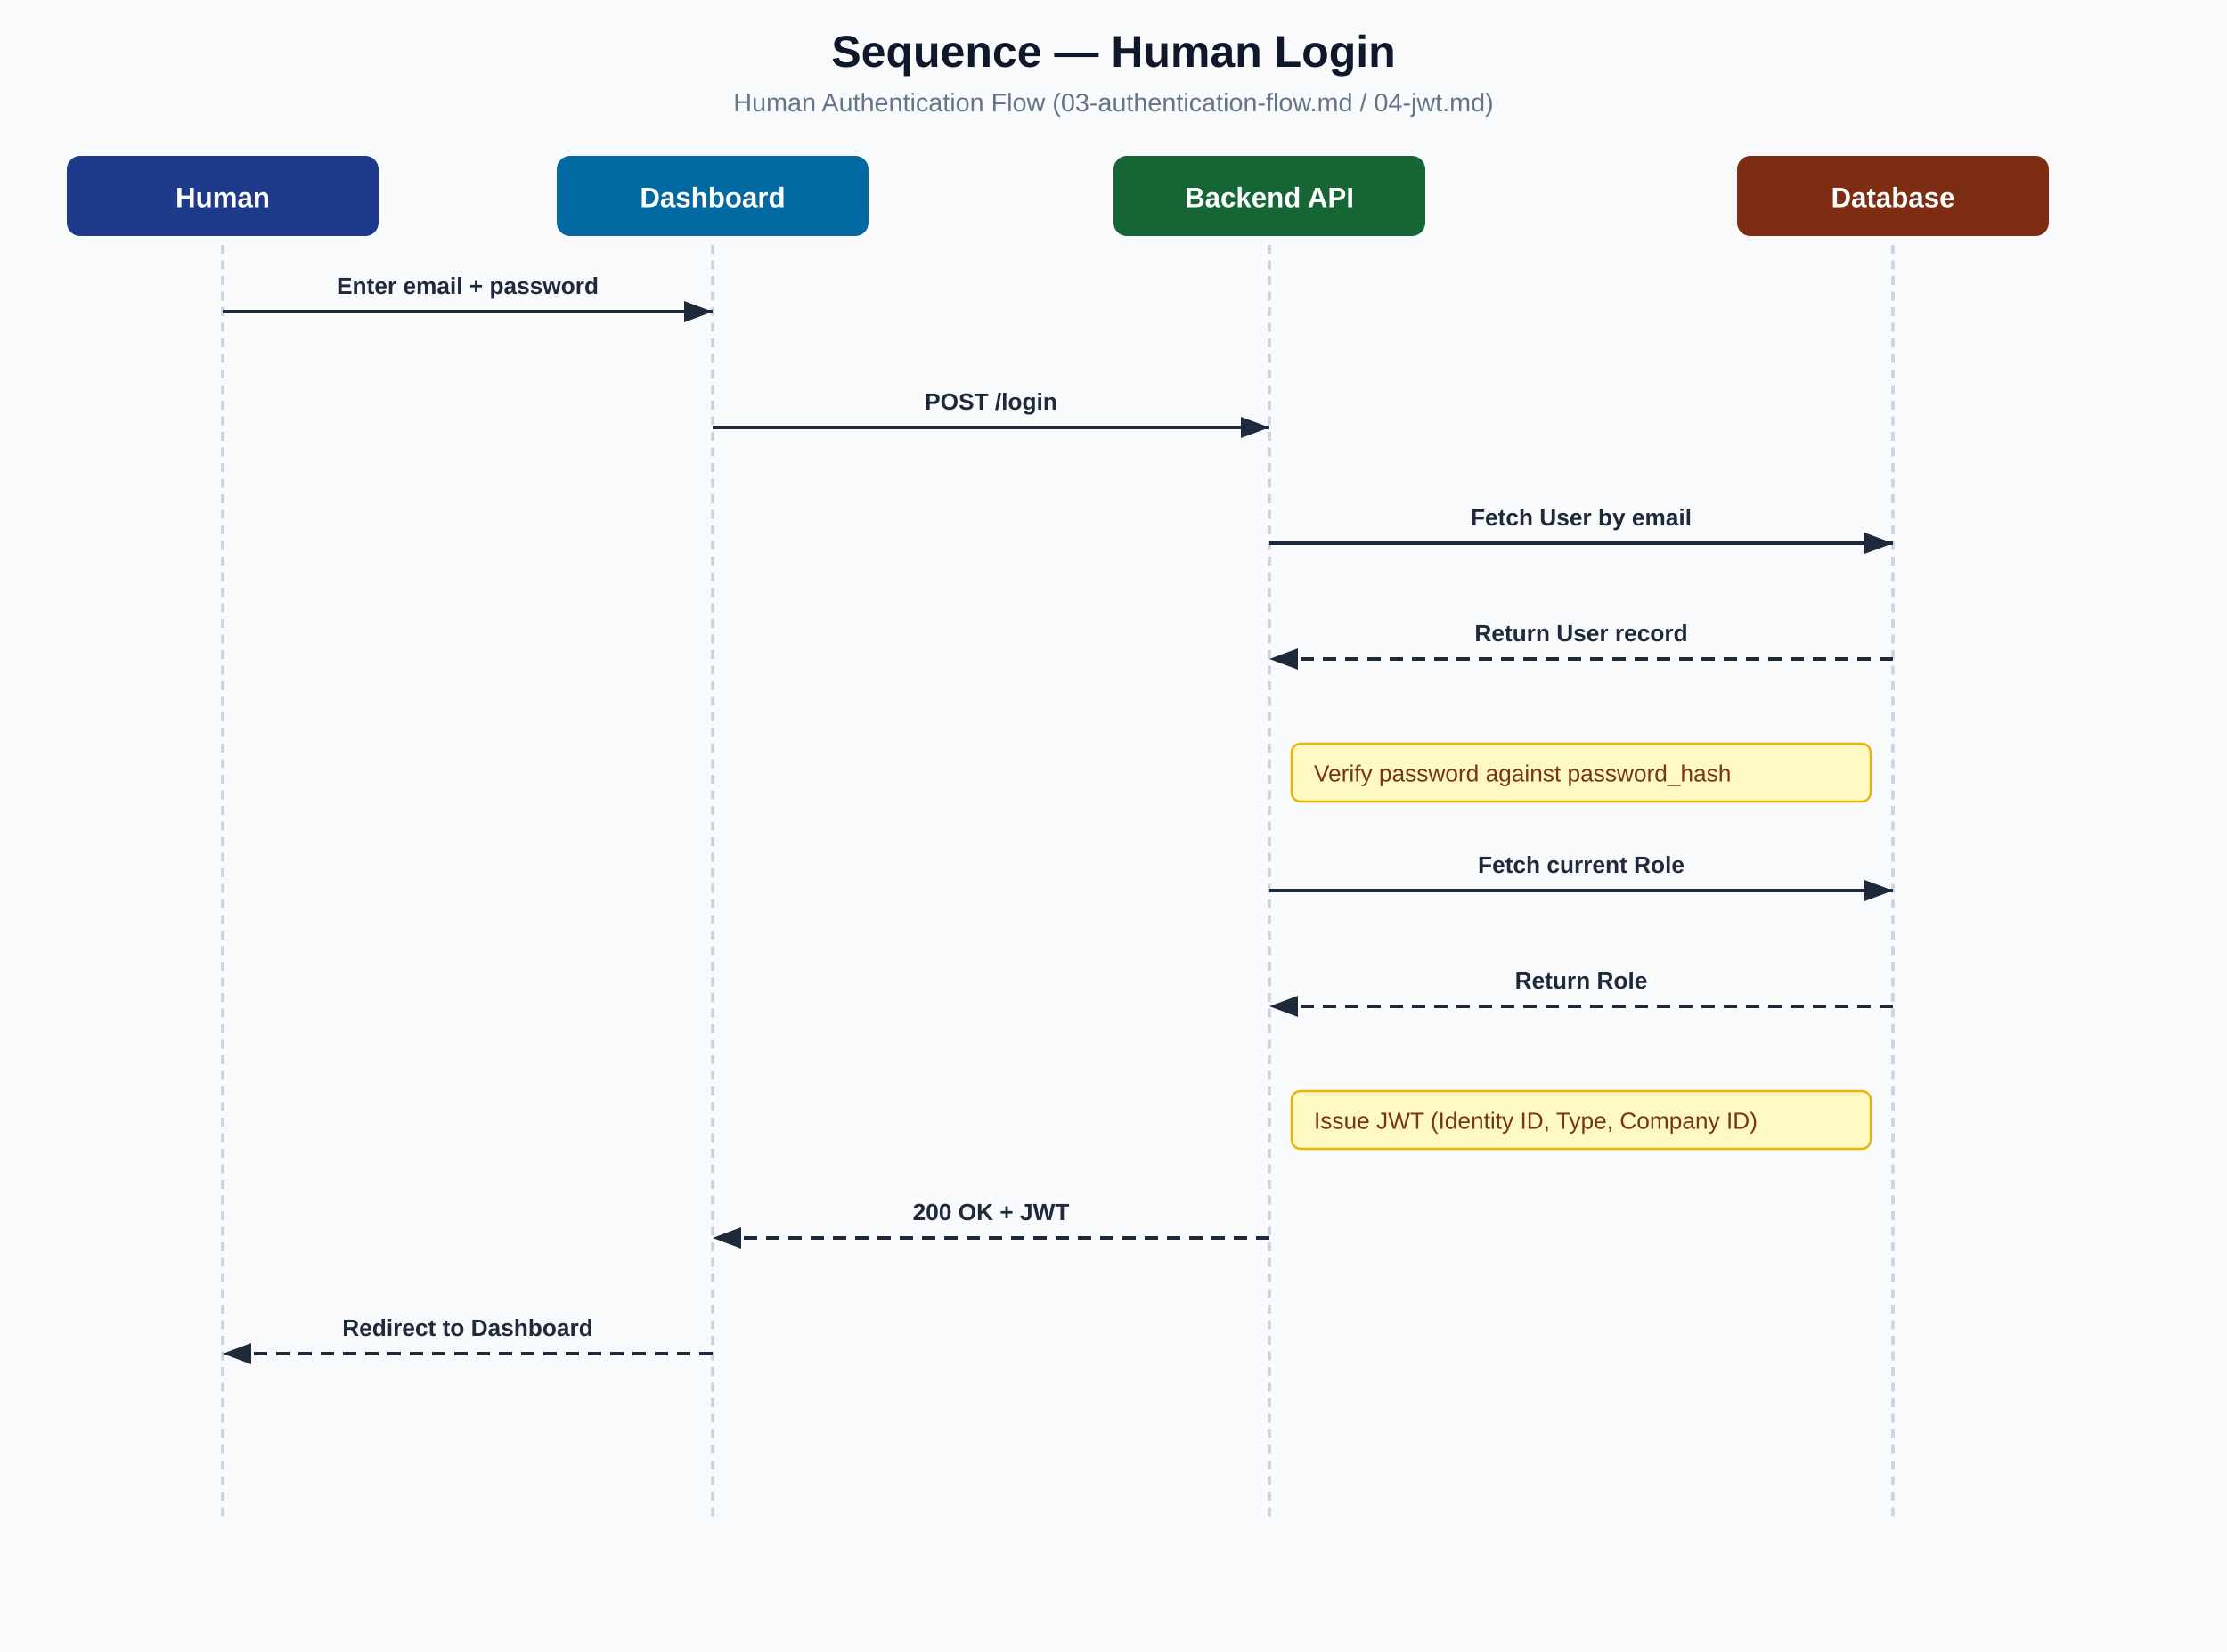
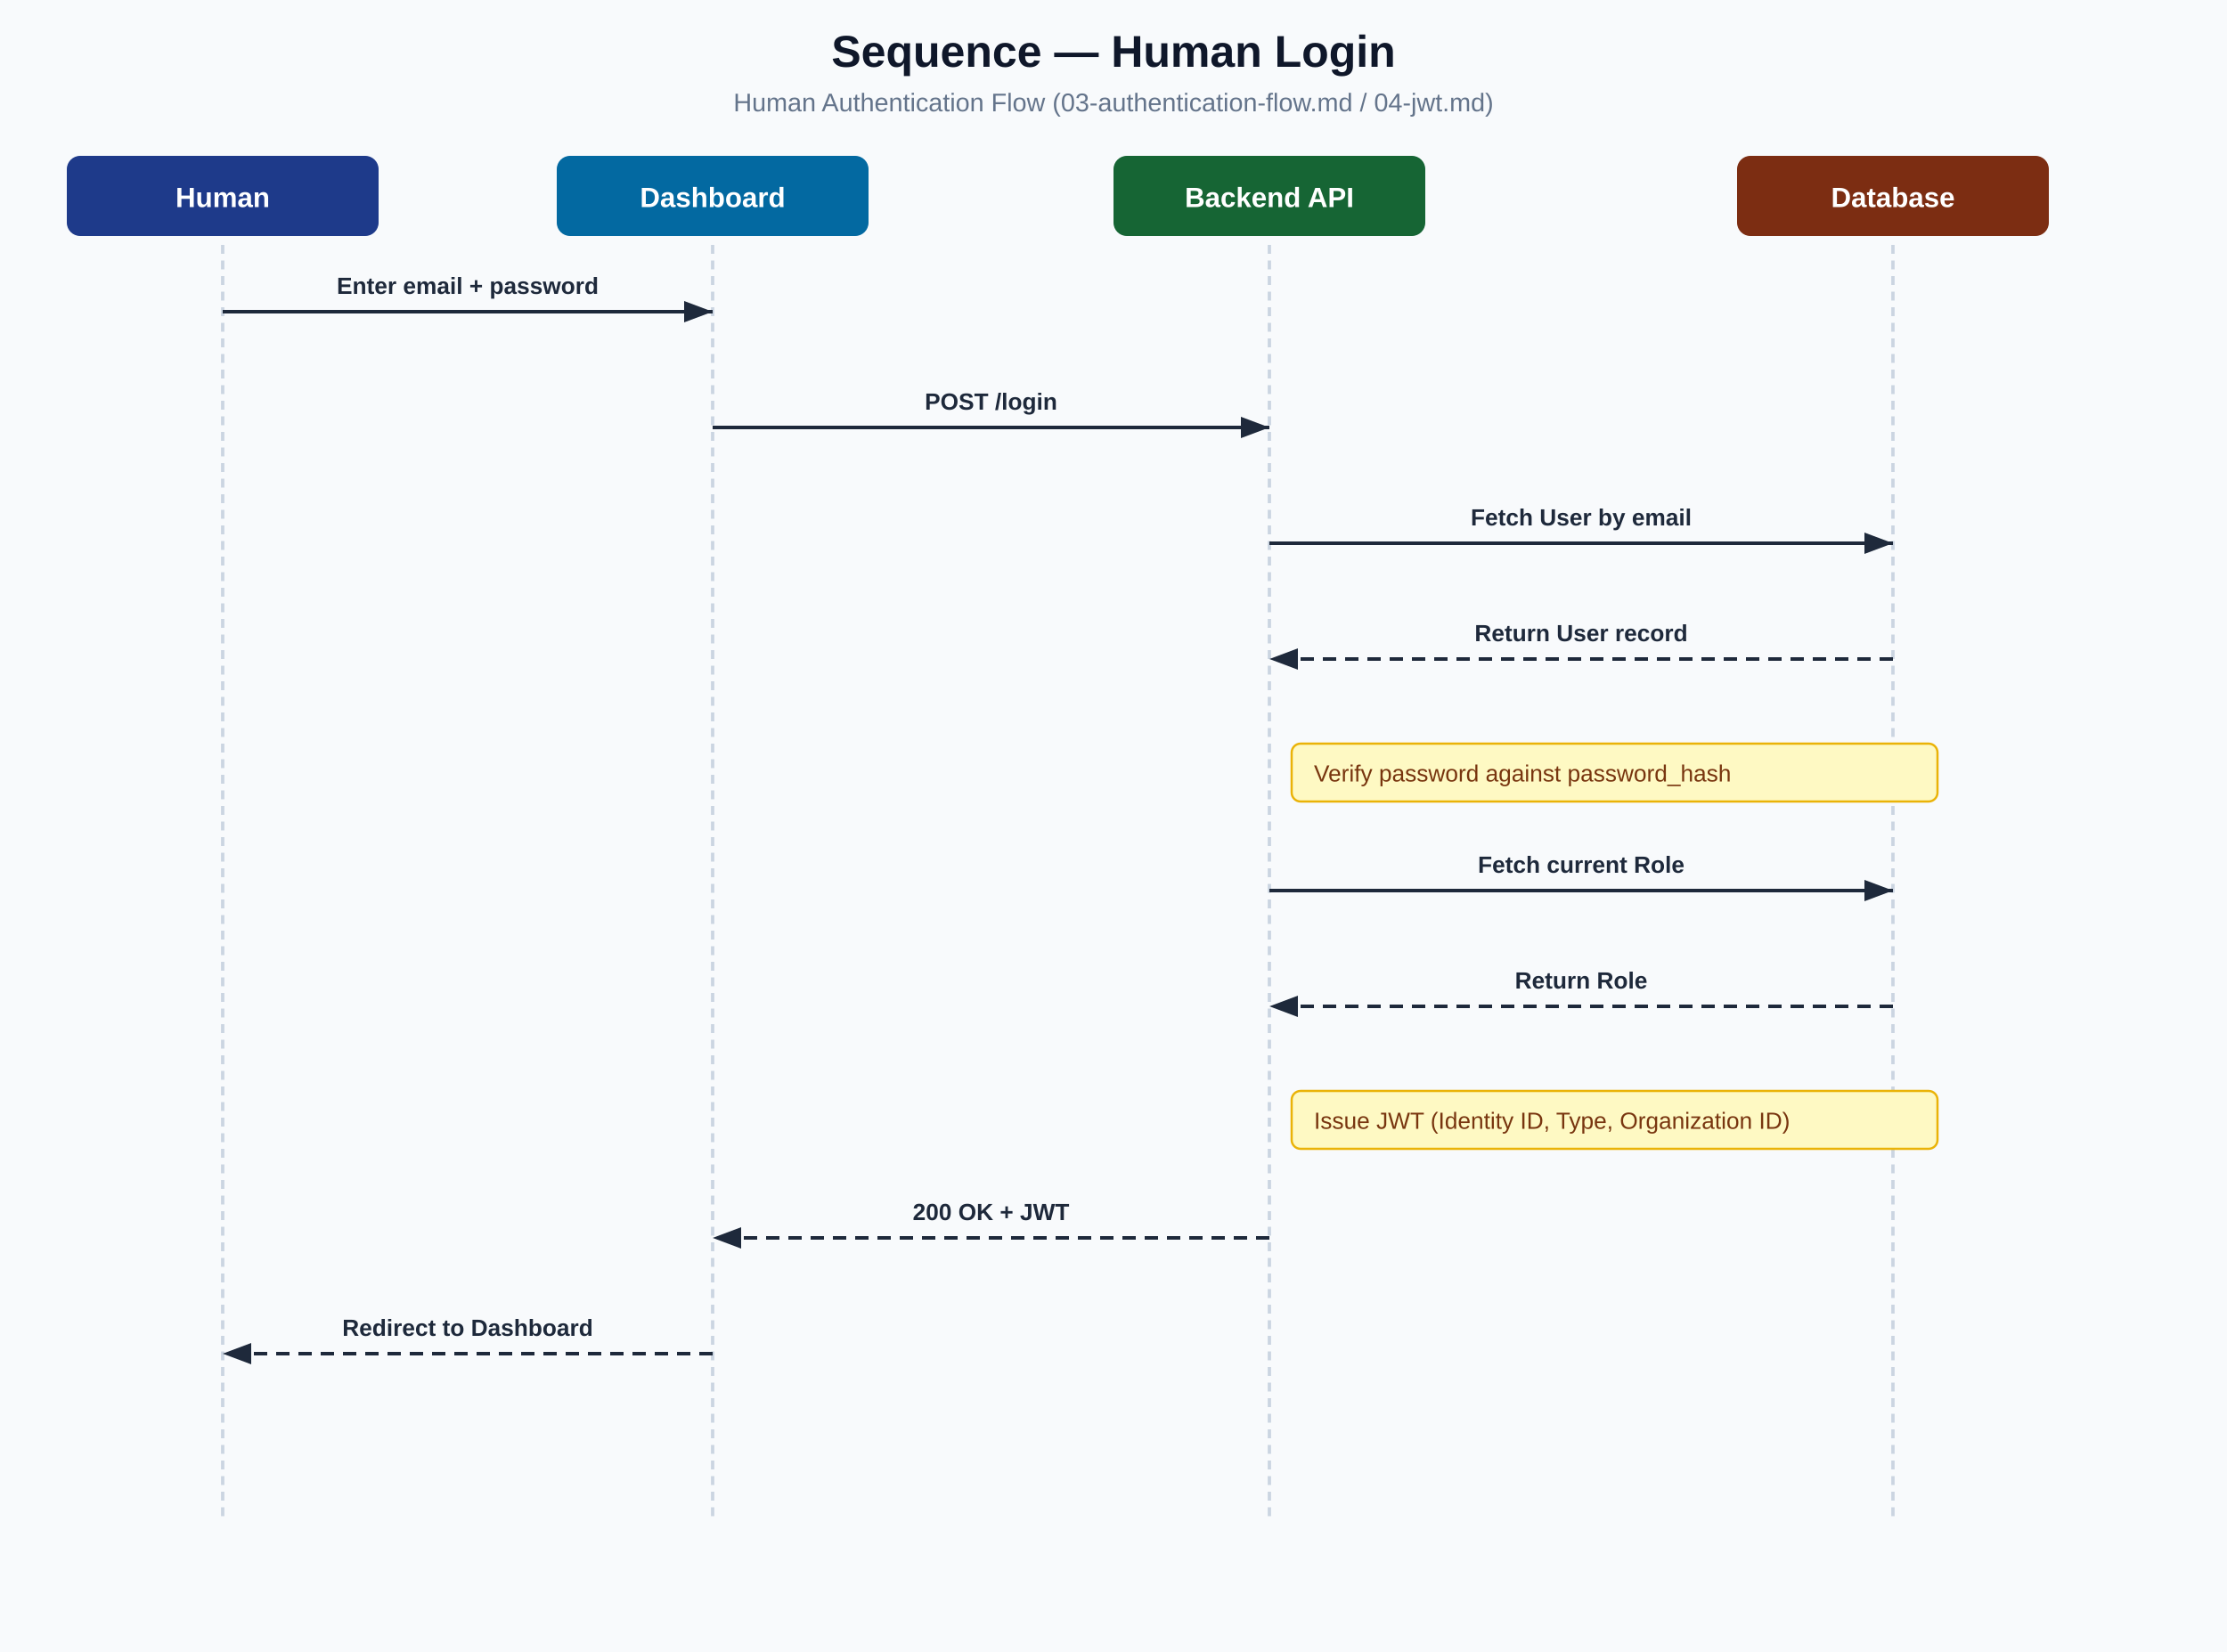
<svg xmlns="http://www.w3.org/2000/svg" viewBox="0 0 1000 742" width="1000" height="742">
  <defs>
    <marker id="seqArrow" markerWidth="10" markerHeight="10" refX="8" refY="3" orient="auto" markerUnits="strokeWidth">
      <path d="M0,0 L0,6 L8,3 z" fill="#1e293b" />
    </marker>
  </defs>
  <rect x="0" y="0" width="1000" height="742" fill="#f8fafc" />
  <text x="500.0" y="30" text-anchor="middle" font-family="Segoe UI, Arial, sans-serif" font-size="20" font-weight="800" fill="#0f172a">Sequence — Human Login</text>
  <text x="500.0" y="50" text-anchor="middle" font-family="Segoe UI, Arial, sans-serif" font-size="11.5" fill="#64748b">Human Authentication Flow (03-authentication-flow.md / 04-jwt.md)</text>
  <rect x="30" y="70" width="140" height="36" rx="6" fill="#1e3a8a" />
  <text x="100" y="93" text-anchor="middle" fill="#ffffff" font-size="12.5" font-weight="700" font-family="Segoe UI, Arial, sans-serif">Human</text>
  <line x1="100" y1="110" x2="100" y2="682" stroke="#cbd5e1" stroke-width="1.5" stroke-dasharray="4,3" />
  <rect x="250" y="70" width="140" height="36" rx="6" fill="#0369a1" />
  <text x="320" y="93" text-anchor="middle" fill="#ffffff" font-size="12.5" font-weight="700" font-family="Segoe UI, Arial, sans-serif">Dashboard</text>
  <line x1="320" y1="110" x2="320" y2="682" stroke="#cbd5e1" stroke-width="1.5" stroke-dasharray="4,3" />
  <rect x="500" y="70" width="140" height="36" rx="6" fill="#166534" />
  <text x="570" y="93" text-anchor="middle" fill="#ffffff" font-size="12.5" font-weight="700" font-family="Segoe UI, Arial, sans-serif">Backend API</text>
  <line x1="570" y1="110" x2="570" y2="682" stroke="#cbd5e1" stroke-width="1.5" stroke-dasharray="4,3" />
  <rect x="780" y="70" width="140" height="36" rx="6" fill="#7c2d12" />
  <text x="850" y="93" text-anchor="middle" fill="#ffffff" font-size="12.5" font-weight="700" font-family="Segoe UI, Arial, sans-serif">Database</text>
  <line x1="850" y1="110" x2="850" y2="682" stroke="#cbd5e1" stroke-width="1.5" stroke-dasharray="4,3" />
  <line x1="100" y1="140" x2="320" y2="140" stroke="#1e293b" stroke-width="1.6" marker-end="url(#seqArrow)" />
  <rect x="115.0" y="120" width="190" height="16" fill="#f8fafc" />
  <text x="210.0" y="132" text-anchor="middle" font-size="10.5" fill="#1e293b" font-family="Segoe UI, Arial, sans-serif" font-weight="600">Enter email + password</text>
  <line x1="320" y1="192" x2="570" y2="192" stroke="#1e293b" stroke-width="1.6" marker-end="url(#seqArrow)" />
  <rect x="350.0" y="172" width="190" height="16" fill="#f8fafc" />
  <text x="445.0" y="184" text-anchor="middle" font-size="10.5" fill="#1e293b" font-family="Segoe UI, Arial, sans-serif" font-weight="600">POST /login</text>
  <line x1="570" y1="244" x2="850" y2="244" stroke="#1e293b" stroke-width="1.6" marker-end="url(#seqArrow)" />
  <rect x="615.0" y="224" width="190" height="16" fill="#f8fafc" />
  <text x="710.0" y="236" text-anchor="middle" font-size="10.5" fill="#1e293b" font-family="Segoe UI, Arial, sans-serif" font-weight="600">Fetch User by email</text>
  <line x1="850" y1="296" x2="570" y2="296" stroke="#1e293b" stroke-width="1.6" stroke-dasharray="6,4" marker-end="url(#seqArrow)" />
  <rect x="615.0" y="276" width="190" height="16" fill="#f8fafc" />
  <text x="710.0" y="288" text-anchor="middle" font-size="10.5" fill="#1e293b" font-family="Segoe UI, Arial, sans-serif" font-weight="600">Return User record</text>
-   <rect x="580" y="334" width="260" height="26" rx="4" fill="#fef9c3" stroke="#eab308" stroke-width="1" />
+   <rect x="580" y="334" width="290" height="26" rx="4" fill="#fef9c3" stroke="#eab308" stroke-width="1" />
  <text x="590" y="351" font-size="10.5" fill="#78350f" font-family="Segoe UI, Arial, sans-serif">Verify password against password_hash</text>
  <line x1="570" y1="400" x2="850" y2="400" stroke="#1e293b" stroke-width="1.6" marker-end="url(#seqArrow)" />
  <rect x="615.0" y="380" width="190" height="16" fill="#f8fafc" />
  <text x="710.0" y="392" text-anchor="middle" font-size="10.5" fill="#1e293b" font-family="Segoe UI, Arial, sans-serif" font-weight="600">Fetch current Role</text>
  <line x1="850" y1="452" x2="570" y2="452" stroke="#1e293b" stroke-width="1.6" stroke-dasharray="6,4" marker-end="url(#seqArrow)" />
  <rect x="615.0" y="432" width="190" height="16" fill="#f8fafc" />
  <text x="710.0" y="444" text-anchor="middle" font-size="10.5" fill="#1e293b" font-family="Segoe UI, Arial, sans-serif" font-weight="600">Return Role</text>
-   <rect x="580" y="490" width="260" height="26" rx="4" fill="#fef9c3" stroke="#eab308" stroke-width="1" />
-   <text x="590" y="507" font-size="10.5" fill="#78350f" font-family="Segoe UI, Arial, sans-serif">Issue JWT (Identity ID, Type, Company ID)</text>
+   <rect x="580" y="490" width="290" height="26" rx="4" fill="#fef9c3" stroke="#eab308" stroke-width="1" />
+   <text x="590" y="507" font-size="10.5" fill="#78350f" font-family="Segoe UI, Arial, sans-serif">Issue JWT (Identity ID, Type, Organization ID)</text>
  <line x1="570" y1="556" x2="320" y2="556" stroke="#1e293b" stroke-width="1.6" stroke-dasharray="6,4" marker-end="url(#seqArrow)" />
  <rect x="350.0" y="536" width="190" height="16" fill="#f8fafc" />
  <text x="445.0" y="548" text-anchor="middle" font-size="10.5" fill="#1e293b" font-family="Segoe UI, Arial, sans-serif" font-weight="600">200 OK + JWT</text>
  <line x1="320" y1="608" x2="100" y2="608" stroke="#1e293b" stroke-width="1.6" stroke-dasharray="6,4" marker-end="url(#seqArrow)" />
  <rect x="115.0" y="588" width="190" height="16" fill="#f8fafc" />
  <text x="210.0" y="600" text-anchor="middle" font-size="10.5" fill="#1e293b" font-family="Segoe UI, Arial, sans-serif" font-weight="600">Redirect to Dashboard</text>
</svg>
